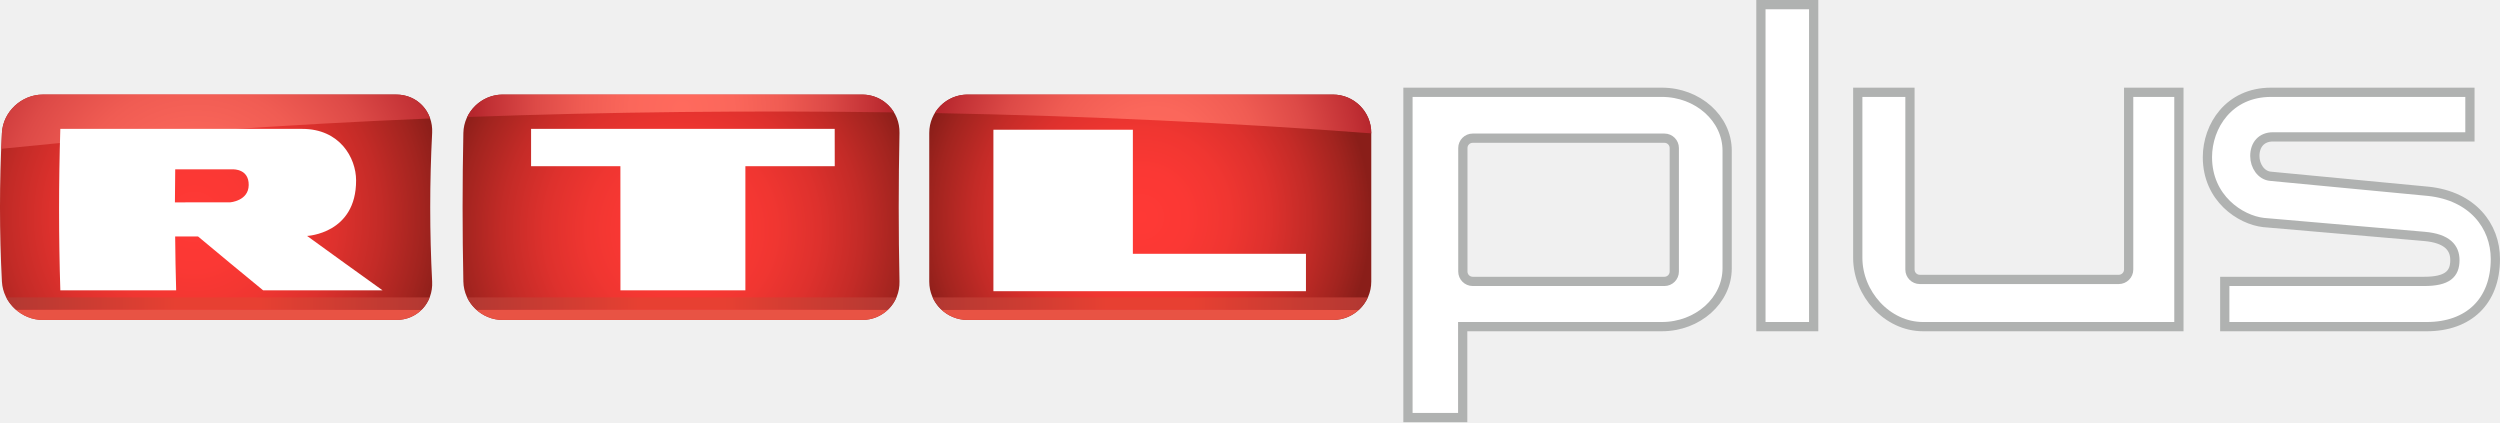
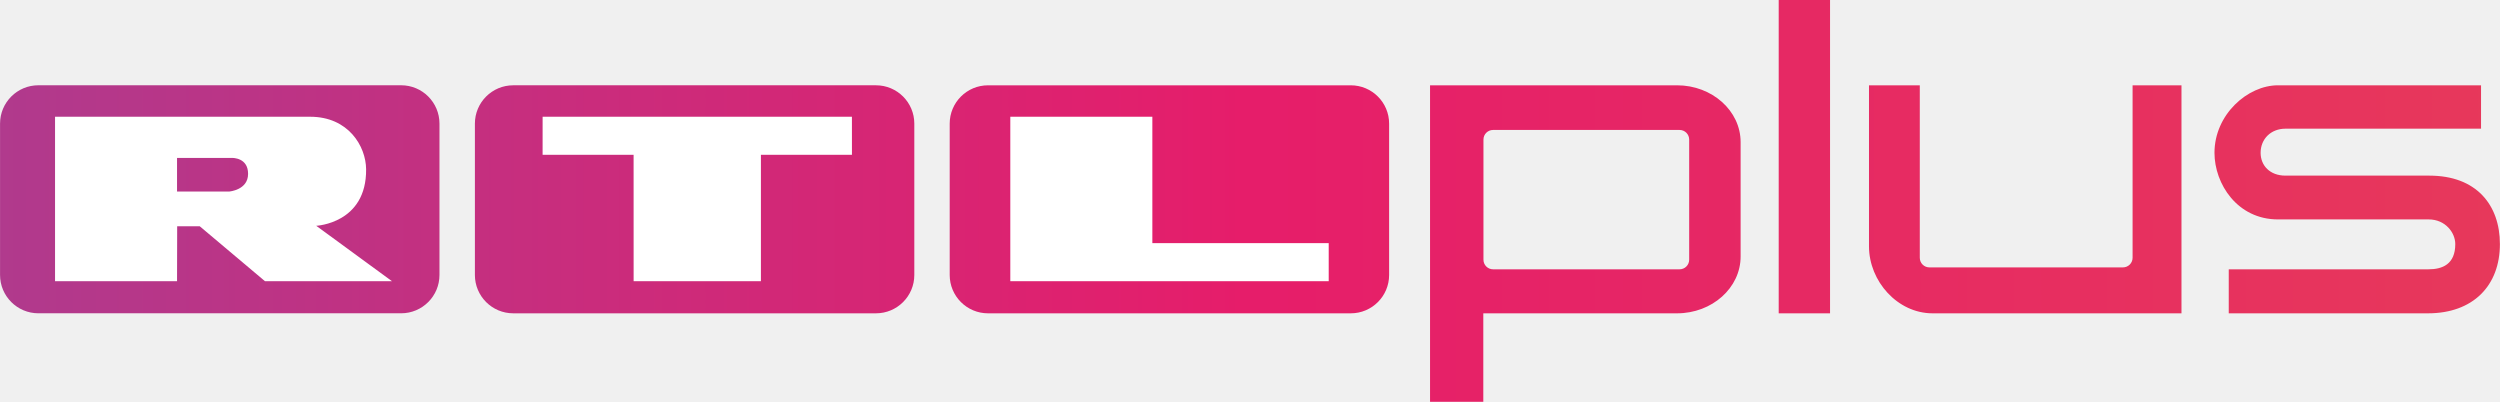
- <svg xmlns="http://www.w3.org/2000/svg" xmlns:xlink="http://www.w3.org/1999/xlink" width="1143.7mm" height="193.15mm" viewBox="0 0 1143.7 193.15">
-   <linearGradient id="o">
-     <stop stop-color="#ff3935" offset="0" />
-     <stop stop-color="#fb3834" offset=".199" />
-     <stop stop-color="#f03631" offset=".382" />
-     <stop stop-color="#de312d" offset=".558" />
-     <stop stop-color="#c32b27" offset=".731" />
-     <stop stop-color="#a2241f" offset=".898" />
-     <stop stop-color="#8a1e19" offset="1" />
-   </linearGradient>
-   <radialGradient id="x" cx="-656.78" cy="151.99" r="116.58" gradientUnits="userSpaceOnUse" xlink:href="#o" />
-   <radialGradient id="w" cx="-433.88" cy="157.64" r="112.31" gradientUnits="userSpaceOnUse" xlink:href="#o" />
-   <radialGradient id="v" cx="-223.67" cy="151.99" r="105.28" gradientUnits="userSpaceOnUse" xlink:href="#o" />
-   <linearGradient id="n">
-     <stop stop-color="#ff6a5d" offset=".006" />
-     <stop stop-color="#fb675b" offset=".248" />
-     <stop stop-color="#f05c53" offset=".476" />
-     <stop stop-color="#dd4a47" offset=".699" />
-     <stop stop-color="#c23135" offset=".917" />
-     <stop stop-color="#b6262d" offset="1" />
-   </linearGradient>
-   <radialGradient id="u" cx="-656.07" cy="149.88" r="122.16" gradientUnits="userSpaceOnUse" xlink:href="#n" />
-   <radialGradient id="t" cx="-218.02" cy="127.31" r="101.24" gradientUnits="userSpaceOnUse" xlink:href="#n" />
-   <radialGradient id="s" cx="-433.88" cy="102.62" r="95.478" gradientUnits="userSpaceOnUse" xlink:href="#n" />
-   <linearGradient id="r" x1="12.77" x2="744.91" y1="527.82" y2="527.82" gradientUnits="userSpaceOnUse" xlink:href="#m" />
-   <linearGradient id="m">
-     <stop stop-color="#b23832" offset="0" />
-     <stop stop-color="#e74032" offset=".4" />
-     <stop stop-color="#e74032" offset=".6" />
-     <stop stop-color="#b23832" offset="1" />
-   </linearGradient>
-   <linearGradient id="q" x1="809.71" x2="1552" y1="527.82" y2="527.82" gradientUnits="userSpaceOnUse" xlink:href="#m" />
-   <linearGradient id="p" x1="1614.6" x2="2367.1" y1="527.82" y2="527.82" gradientUnits="userSpaceOnUse" xlink:href="#m" />
-   <g transform="translate(745.76 -52.665)" stroke-width="2.116">
-     <path d="m-548.06 181.51c0.497 9.688-6.706 17.528-16.4 17.528h-161.73c-9.683 0-18.19-7.84-18.69-17.528-1.177-22.67-1.177-45.385 0-68.055 0.497-9.688 9.004-17.528 18.69-17.528h161.73c9.692 0 16.897 7.84 16.4 17.528-1.174 22.668-1.174 45.385 0 68.055z" fill="url(#x)" />
-     <path d="m-334.26 181.5c0.199 9.69-7.396 17.541-17.086 17.541h-164.43c-9.685 0-17.803-7.851-18.002-17.541-0.47-22.674-0.47-45.357 0-68.029 0.199-9.69 8.316-17.541 18.002-17.541h164.43c9.69 0 17.285 7.851 17.086 17.541-0.472 22.672-0.472 45.355 0 68.029z" fill="url(#w)" />
-     <path d="m-118.43 181.5c0 9.69-7.855 17.543-17.543 17.543h-167.13c-9.688 0-17.545-7.853-17.545-17.543v-68.027c0-9.69 7.857-17.543 17.545-17.543h167.13c9.688 0 17.543 7.853 17.543 17.543z" fill="url(#v)" />
-     <path d="m-564.46 95.93h-161.73c-9.683 0-18.19 7.84-18.69 17.528-0.127 2.425-0.184 4.852-0.284 7.279 63.668-6.569 129.71-11.135 196.18-13.875-2.209-6.41-8.124-10.932-15.48-10.932z" fill="url(#u)" />
-     <path d="m-135.97 95.93h-167.13c-6.359 0-11.914 3.394-14.991 8.462 69.519 1.329 136.87 4.503 199.66 9.279v-0.199c0-9.69-7.855-17.543-17.543-17.543z" fill="url(#t)" />
-     <path d="m-351.34 95.93h-164.43c-7.091 0-13.325 4.215-16.246 10.272 65.463-2.393 131.16-3.037 195.24-2.12-2.982-4.895-8.333-8.151-14.565-8.151z" fill="url(#s)" />
-     <path d="m-605.92 111.63c-18.95 0 0-0.019 0-0.023-18.954 0-112.24 0.023-112.24 0.023-0.772 24.611-0.772 49.24 0 73.849h52.99c-0.239-8.215-0.391-16.434-0.457-24.649h10.449c9.842 8.217 19.771 16.436 29.785 24.649h54.632c-11.594-8.293-23.1-16.586-34.518-24.881 0.059 0 22.522-1.018 22.425-25.446-0.021-10.316-7.483-23.521-24.602-23.521m-31.738 18.501c0.423 0 7.292-0.129 7.212 7.17-0.061 7.298-8.505 7.933-8.509 7.933-8.418 2e-3 -16.834 6e-3 -25.25 0.011 0.013-5.036 0.059-10.071 0.14-15.105 8.801-2e-3 17.602-4e-3 26.407-8e-3z" fill="#fff" />
-   </g>
-   <g transform="translate(745.76 -52.665)" fill="#fff">
-     <polygon transform="matrix(2.1161 0 0 2.1161 -746.28 52.665)" points="180.71 35.937 180.7 27.863 115.06 27.863 115.06 35.937 134.37 35.937 134.38 62.762 161.39 62.762 161.39 35.937" />
-     <polygon transform="matrix(2.1161 0 0 2.1161 -746.28 52.665)" points="245.16 54.873 245.16 28.049 215.01 28.049 215.01 62.949 282.58 62.949 282.58 54.867" />
-     <g stroke="#b0b2b1" stroke-linecap="round" stroke-width="4.233">
-       <path d="m14.484 94.884h-116.13v148.81h25.04v-41.601h91.087c16.485 0 29.895-11.982 29.895-26.708v-53.794c0-14.726-13.41-26.708-29.895-26.708zm5.709 82c0 2.493-2.019 4.514-4.512 4.514h-87.699c-2.493 0-4.516-2.021-4.516-4.514v-56.49c0-2.493 2.023-4.514 4.516-4.514h87.699c2.493 0 4.512 2.021 4.512 4.514z" />
-       <path d="m395.82 171.13c0-15.086-10.452-28.815-30.682-30.946l-72.215-6.88c-4.215-0.383-7.142-4.698-7.142-9.258 0-5.273 3.123-8.763 8.289-8.763h90.111v-20.397h-90.994c-19.312 0-29.097 15.482-29.097 29.687 0 18.804 15.027 28.676 25.658 29.89l73.536 6.348c10.591 0.908 14.019 5.288 14.019 10.845 0 6.359-3.386 9.743-14.108 9.743h-91.169v20.696h92.403c19.106 2e-3 31.391-11.508 31.391-30.965z" />
-       <path d="m104.13 94.884v75.726c0 16.387 13.41 31.484 29.895 31.484h117.02v-107.21h-22.988v81.101c0 2.493-2.046 4.514-4.539 4.514h-90.998c-2.493 0-4.512-2.021-4.512-4.514v-81.101z" />
-       <rect x="59.822" y="54.782" width="24.141" height="147.31" />
+ <svg xmlns="http://www.w3.org/2000/svg" width="210.78mm" height="33.879mm" version="1.1" viewBox="0 0 796.64 128.05">
+   <defs>
+     <linearGradient id="XMLID_5_" x1="-1.882" x2="540.78" y1="43.084" y2="43.084" gradientUnits="userSpaceOnUse">
+       <stop stop-color="#B03A8D" offset="0" />
+       <stop stop-color="#E61D6A" offset=".5" />
+       <stop stop-color="#E7385B" offset="1" />
+     </linearGradient>
+     <linearGradient id="XMLID_6_" x1="-1.882" x2="540.78" y1="43.086" y2="43.086" gradientUnits="userSpaceOnUse">
+       <stop stop-color="#B03A8D" offset="0" />
+       <stop stop-color="#E61D6A" offset=".5" />
+       <stop stop-color="#E7385B" offset="1" />
+     </linearGradient>
+     <linearGradient id="XMLID_7_" x1="-1.882" x2="540.78" y1="43.431" y2="43.431" gradientUnits="userSpaceOnUse">
+       <stop stop-color="#B03A8D" offset="0" />
+       <stop stop-color="#E61D6A" offset=".5" />
+       <stop stop-color="#E7385B" offset="1" />
+     </linearGradient>
+     <linearGradient id="XMLID_8_" x1="-1.882" x2="540.78" y1="43.078" y2="43.078" gradientUnits="userSpaceOnUse">
+       <stop stop-color="#B03A8D" offset="0" />
+       <stop stop-color="#E61D6A" offset=".5" />
+       <stop stop-color="#E7385B" offset="1" />
+     </linearGradient>
+   </defs>
+   <g transform="matrix(.66295 0 0 .66295 -52.533 303.34)">
+     <g transform="matrix(2.2236 0 0 2.2236 79.241 -457.56)">
+       <path d="m197.64 59.441c0 4.578-3.712 8.289-8.29 8.289h-78.41c-4.578 0-8.291-3.711-8.291-8.289v-32.712c0-4.58 3.713-8.291 8.291-8.291h78.41c4.578 0 8.29 3.711 8.29 8.291z" fill="url(#XMLID_5_)" />
+       <path d="m300.28 59.441c0 4.58-3.712 8.291-8.29 8.291h-78.411c-4.578 0-8.291-3.711-8.291-8.291v-32.712c0-4.578 3.713-8.289 8.291-8.289h78.411c4.578 0 8.29 3.711 8.29 8.289z" fill="url(#XMLID_6_)" />
+       <path d="m362.52 18.439h-53.394v68.421h11.514v-19.128h41.88c7.578 0 13.744-5.509 13.744-12.279v-24.734c0-6.771-6.166-12.28-13.744-12.28zm2.625 37.703c0 1.146-0.929 2.075-2.073 2.075h-40.324c-1.145 0-2.075-0.93-2.075-2.075v-25.974c0-1.146 0.931-2.075 2.075-2.075h40.324c1.145 0 2.073 0.93 2.073 2.075zm159.69 11.59h-43.052v-9.516h43.193c3.005 0 5.778-1.095 5.778-5.451 0-2.476-2.146-5.333-5.738-5.333h-32.593c-8.772 0-13.723-7.67-13.723-14.403 0-8.247 7.14-14.59 13.723-14.59h43.9v9.377h-42.261c-3.167 0-5.389 2.227-5.389 5.213 0 2.756 1.996 4.938 5.389 4.938h31.099c10.145 0 15.24 6.325 15.24 14.799 1e-3 8.995-5.797 14.966-15.566 14.966zm-120.82-49.293v34.817c0 7.534 6.167 14.476 13.746 14.476h53.806v-49.293h-10.57v37.288c0 1.146-0.941 2.075-2.087 2.075h-41.838c-1.147 0-2.075-0.929-2.075-2.075v-37.288zm-8.419 49.293h-11.1v-67.732h11.1z" fill="url(#XMLID_7_)" />
+       <path d="m94.992 59.436c0 4.578-3.712 8.289-8.29 8.289h-78.411c-4.578 0-8.291-3.711-8.291-8.289v-32.713c0-4.58 3.713-8.291 8.291-8.291h78.411c4.578 0 8.29 3.711 8.29 8.291z" fill="url(#XMLID_8_)" />
+     </g>
+     <g transform="matrix(1.5021 0 0 1.5021 79.241 -457.56)">
+       <g transform="scale(1.4804)">
+         <path d="m117.28 33.459h19.67l6e-3 27.321h27.514v-27.321h19.678l-5e-3 -8.225h-66.859z" fill="#fff" />
+       </g>
+       <g transform="scale(1.4804)">
+         <path d="m218.38 60.78h68.827v-8.231l-38.122 6e-3v-27.323h-30.705z" fill="#fff" />
+       </g>
+       <g transform="scale(1.4804)">
+         <path transform="matrix(.6755 0 0 .6755 0 28.186)" d="m17.598-4.365v52.617h39.041l0.043-17.564h7.232l20.854 17.564h40.635l-24.227-17.727s16.161-0.726 15.967-18.129c-0.081-7.35-5.681-16.762-17.887-16.762zm39.039 13.17h17.533c0.298 0 5.203-0.095 5.203 5.106 0 5.196-6.029 5.652-6.029 5.652l-16.707 0.004z" fill="#fff" stroke-width="1.48" />
+       </g>
    </g>
  </g>
-   <g fill="#e85344" stroke-width="2.116">
-     <path d="m7.187 141.61c3.351 2.952 7.726 4.762 12.375 4.762h161.73c4.654 0 8.732-1.811 11.661-4.762z" />
-     <path d="m217.82 141.61c3.224 2.951 7.508 4.762 12.155 4.762h164.43c4.65 0 8.814-1.811 11.869-4.762z" />
-     <path d="m430.62 141.61c3.14 2.951 7.363 4.762 12.011 4.762h167.12c4.648 0 8.871-1.811 12.01-4.762z" />
-   </g>
-   <g transform="matrix(.26458 0 0 .26458 -.53 -.81)" stroke-width="7.998">
-     <path d="m12.77 517.3c4.105 7.966 9.718 15.089 16.428 21h702.11c5.867-5.911 10.506-13.034 13.605-21z" fill="url(#r)" />
-     <path d="m809.71 517.3c3.806 7.966 9.13 15.088 15.588 21h712.26c6.12-5.912 11.053-13.034 14.457-21z" fill="url(#q)" />
-     <path d="m1614.6 517.3c3.607 7.966 8.736 15.088 15.025 21h722.45c6.288-5.912 11.418-13.034 15.023-21z" fill="url(#p)" />
-   </g>
</svg>
